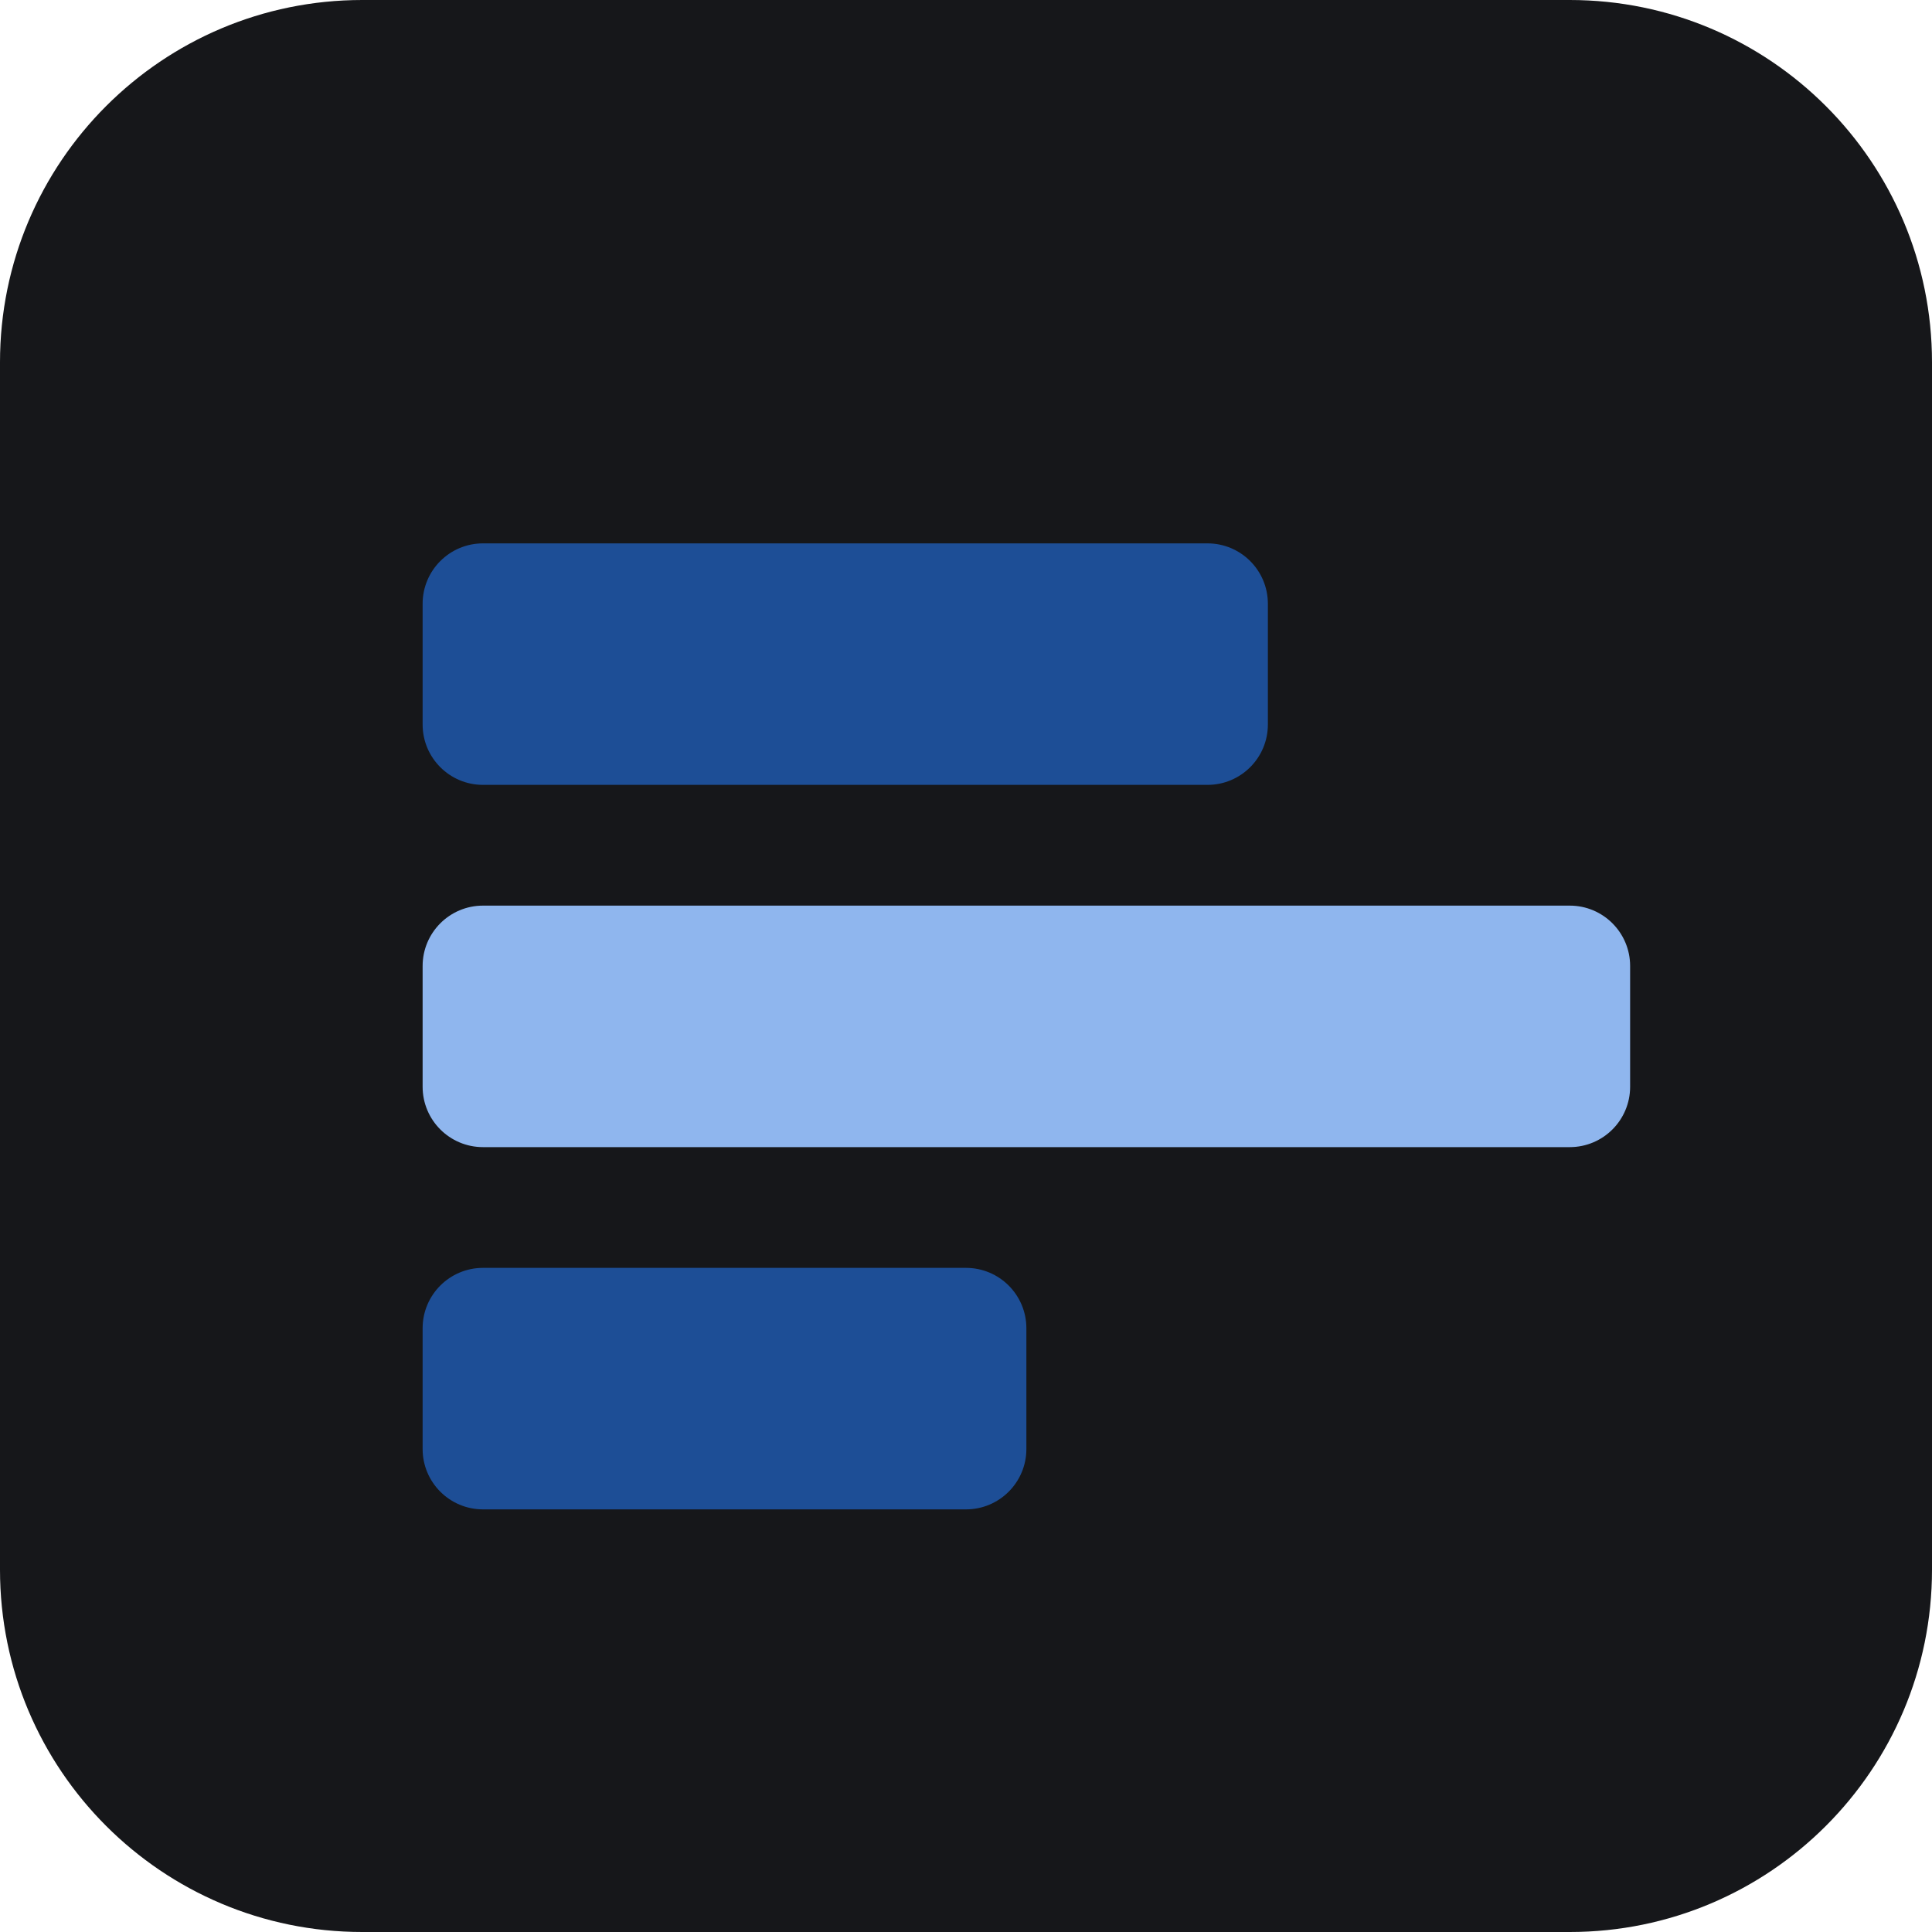
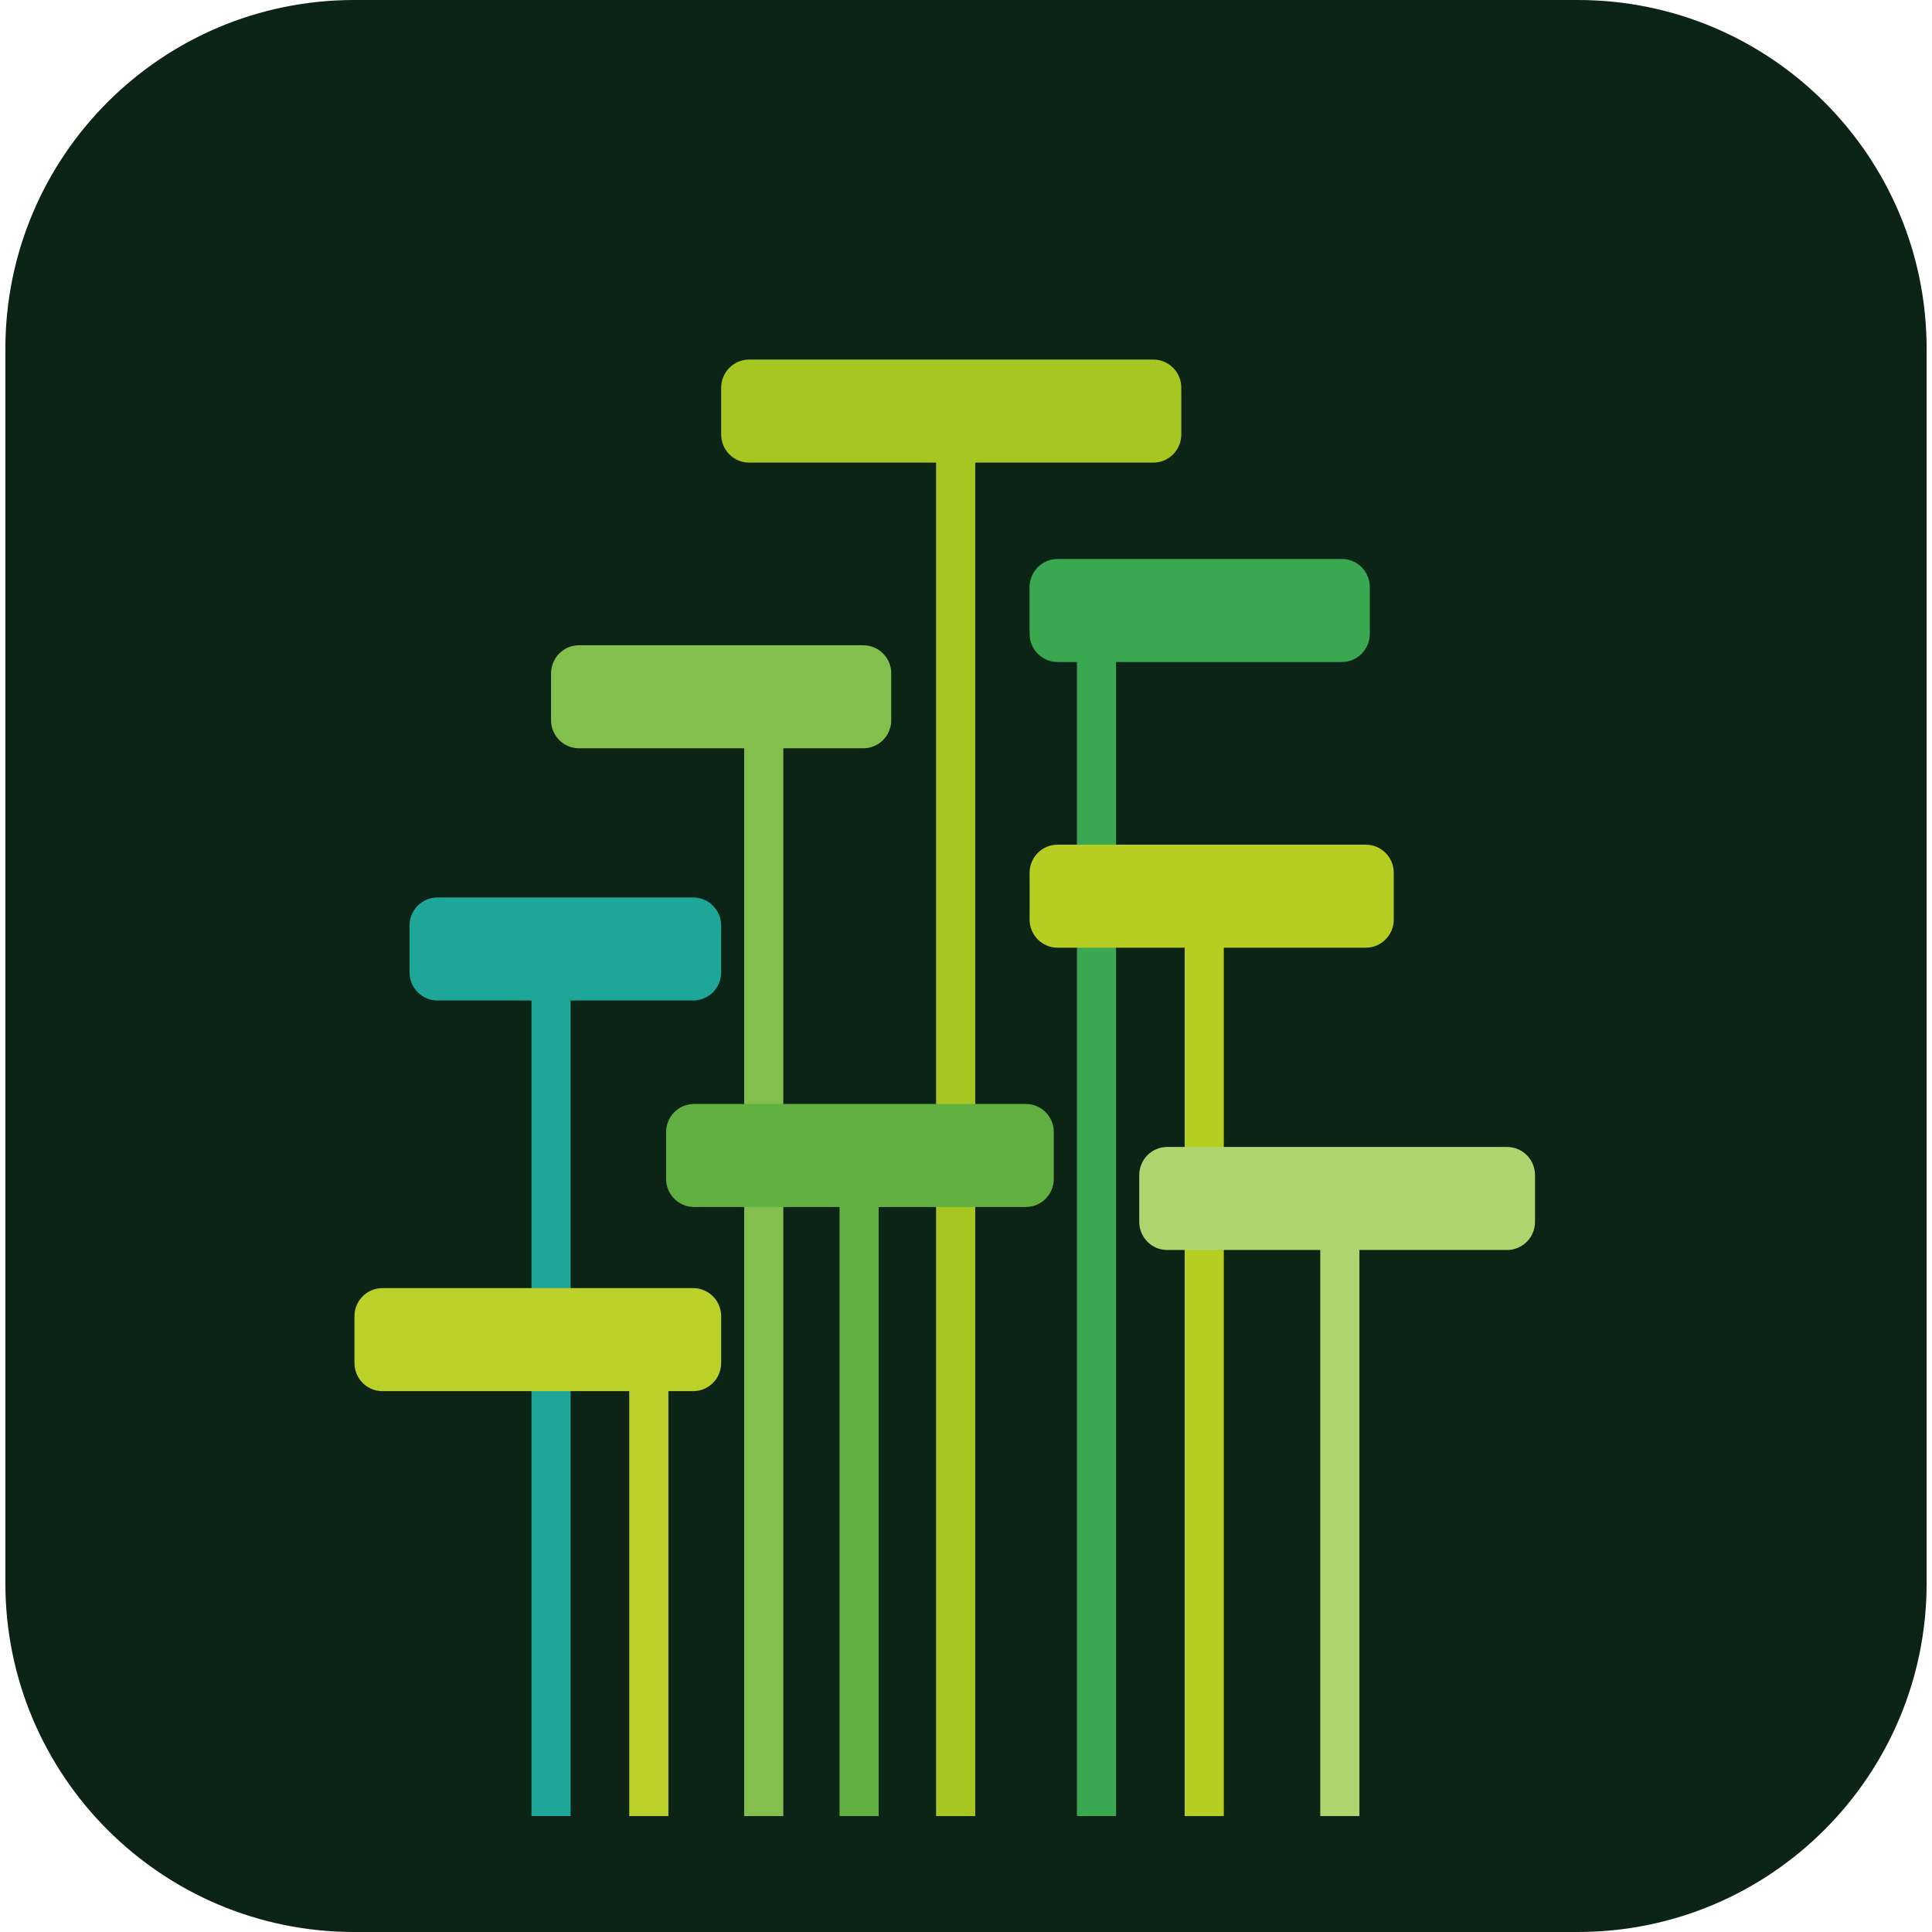
- <svg xmlns="http://www.w3.org/2000/svg" viewBox="0 0 32 32" width="32" height="32">
-   <rect width="32" height="32" rx="6" fill="#16171a" />
-   <rect x="7" y="9" width="14" height="4" rx="1" fill="#1d4e96" />
-   <rect x="7" y="15" width="20" height="4" rx="1" fill="#8fb6ee" />
-   <rect x="7" y="21" width="10" height="4" rx="1" fill="#1d4e96" />
+ <svg xmlns="http://www.w3.org/2000/svg" viewBox="0 0 716 720" width="32" height="32">
+   <rect width="716" height="720" rx="130" fill="#0c2415" />
+   <g transform="translate(-253 66)">
+     <path d="M203.361 351.225 203.361 673.04" stroke="#1EA799" stroke-width="14.586" fill="none" transform="matrix(1 0 0 1.00559 253 -66)" />
+     <path d="M239.797 498.746 239.797 673.04" stroke="#BBD12A" stroke-width="14.586" fill="none" transform="matrix(1 0 0 1.00559 253 -66)" />
+     <path d="M282.624 267.661 282.624 673.04" stroke="#82BF4C" stroke-width="14.586" fill="none" transform="matrix(1 0 0 1.00559 253 -66)" />
+     <path d="M318.165 426.474 318.165 673.04" stroke="#62AF41" stroke-width="14.586" fill="none" transform="matrix(1 0 0 1.00559 253 -66)" />
+     <path d="M354.147 146.326 354.147 673.04" stroke="#A7C622" stroke-width="14.586" fill="none" transform="matrix(1 0 0 1.00559 253 -66)" />
+     <path d="M406.638 228.407 406.638 673.04" stroke="#39A850" stroke-width="14.586" fill="none" transform="matrix(1 0 0 1.00559 253 -66)" />
+     <path d="M446.787 332.597 446.787 673.04" stroke="#B6CD22" stroke-width="14.586" fill="none" transform="matrix(1 0 0 1.00559 253 -66)" />
+     <path d="M497.319 447.311 497.319 673.04" stroke="#AED56E" stroke-width="14.586" fill="none" transform="matrix(1 0 0 1.00559 253 -66)" />
+     <path d="M498.068 207.158C503.821 207.158 508.486 211.822 508.486 217.576L508.486 234.924C508.486 240.677 503.821 245.342 498.068 245.342L392.122 245.342C386.368 245.342 381.703 240.677 381.703 234.924L381.703 217.576C381.703 211.822 386.368 207.158 392.122 207.158Z" fill="#39A850" transform="matrix(1 0 0 1.00559 253 -66)" />
+     <path d="M319.725 239.133C325.479 239.133 330.143 243.797 330.143 249.551L330.143 266.899C330.143 272.653 325.479 277.317 319.725 277.317L213.779 277.317C208.025 277.317 203.361 272.653 203.361 266.899L203.361 249.551C203.361 243.797 208.025 239.133 213.779 239.133Z" fill="#82BF4C" transform="matrix(1 0 0 1.00559 253 -66)" />
+     <path d="M506.99 313.033C512.743 313.033 517.408 317.698 517.408 323.452L517.408 340.799C517.408 346.553 512.743 351.218 506.99 351.218L392.122 351.218C386.368 351.218 381.703 346.553 381.703 340.799L381.703 323.452C381.703 317.698 386.368 313.033 392.122 313.033Z" fill="#B6CD22" transform="matrix(1 0 0 1.00559 253 -66)" />
+     <path d="M559.634 425.062C565.388 425.062 570.052 429.727 570.052 435.48L570.052 452.828C570.052 458.582 565.388 463.246 559.634 463.246L432.984 463.246C427.23 463.246 422.566 458.582 422.566 452.828L422.566 435.48C422.566 429.727 427.23 425.062 432.984 425.062Z" fill="#AED56E" transform="matrix(1 0 0 1.00559 253 -66)" />
+     <path d="M380.298 409.127C386.052 409.127 390.716 413.791 390.716 419.545L390.716 436.893C390.716 442.647 386.052 447.311 380.298 447.311L256.655 447.311C250.901 447.311 246.237 442.647 246.237 436.893L246.237 419.545C246.237 413.791 250.901 409.127 256.655 409.127Z" fill="#62AF41" transform="matrix(1 0 0 1.00559 253 -66)" />
+     <path d="M256.334 332.597C262.087 332.597 266.752 337.262 266.752 343.016L266.752 360.363C266.752 366.117 262.087 370.782 256.334 370.782L161.037 370.782C155.283 370.782 150.619 366.117 150.619 360.363L150.619 343.016C150.619 337.262 155.283 332.597 161.037 332.597Z" fill="#1EA799" transform="matrix(1 0 0 1.00559 253 -66)" />
+     <path d="M256.334 477.371C262.087 477.371 266.752 482.035 266.752 487.789L266.752 505.137C266.752 510.891 262.087 515.555 256.334 515.555L140.515 515.555C134.761 515.555 130.097 510.891 130.097 505.137L130.097 487.789C130.097 482.035 134.761 477.371 140.515 477.371Z" fill="#BBD12A" transform="matrix(1 0 0 1.00559 253 -66)" />
+     <path d="M427.817 133.257C433.571 133.257 438.235 137.922 438.235 143.675L438.235 161.023C438.235 166.777 433.571 171.441 427.817 171.441L277.177 171.441C271.423 171.441 266.759 166.777 266.759 161.023L266.759 143.675C266.759 137.922 271.423 133.257 277.177 133.257Z" fill="#A7C622" transform="matrix(1 0 0 1.00559 253 -66)" />
+   </g>
</svg>
